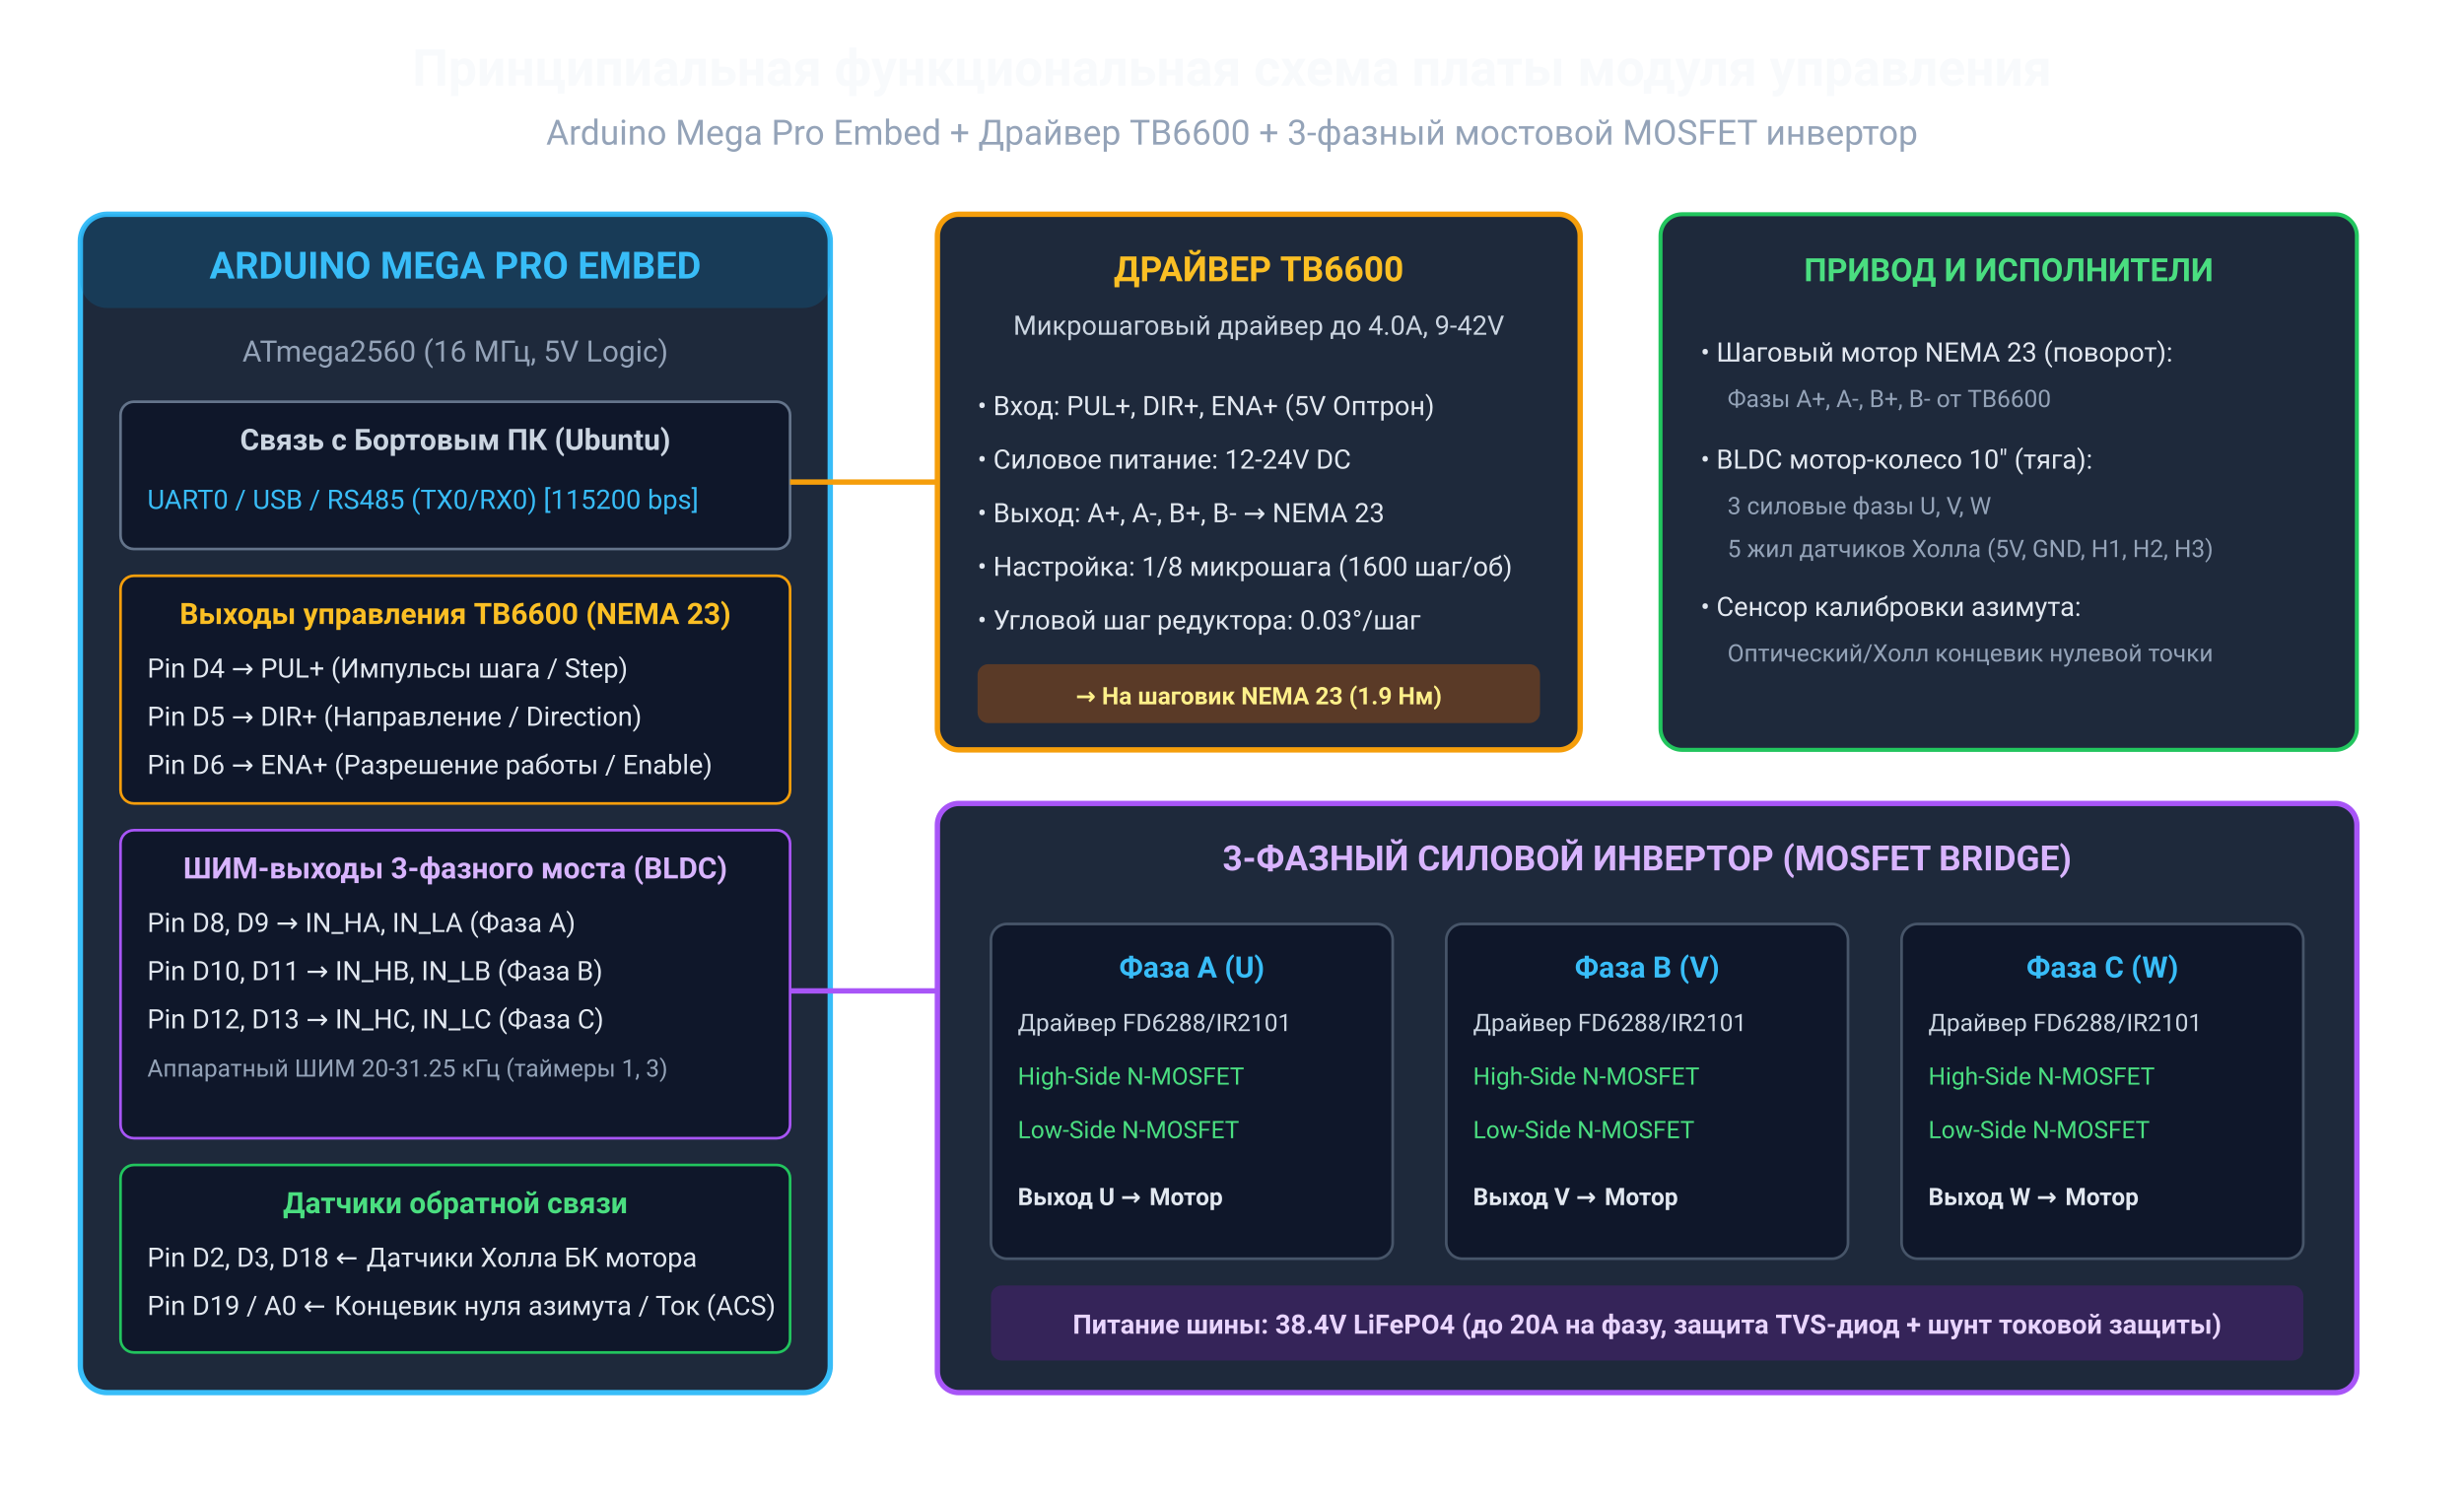
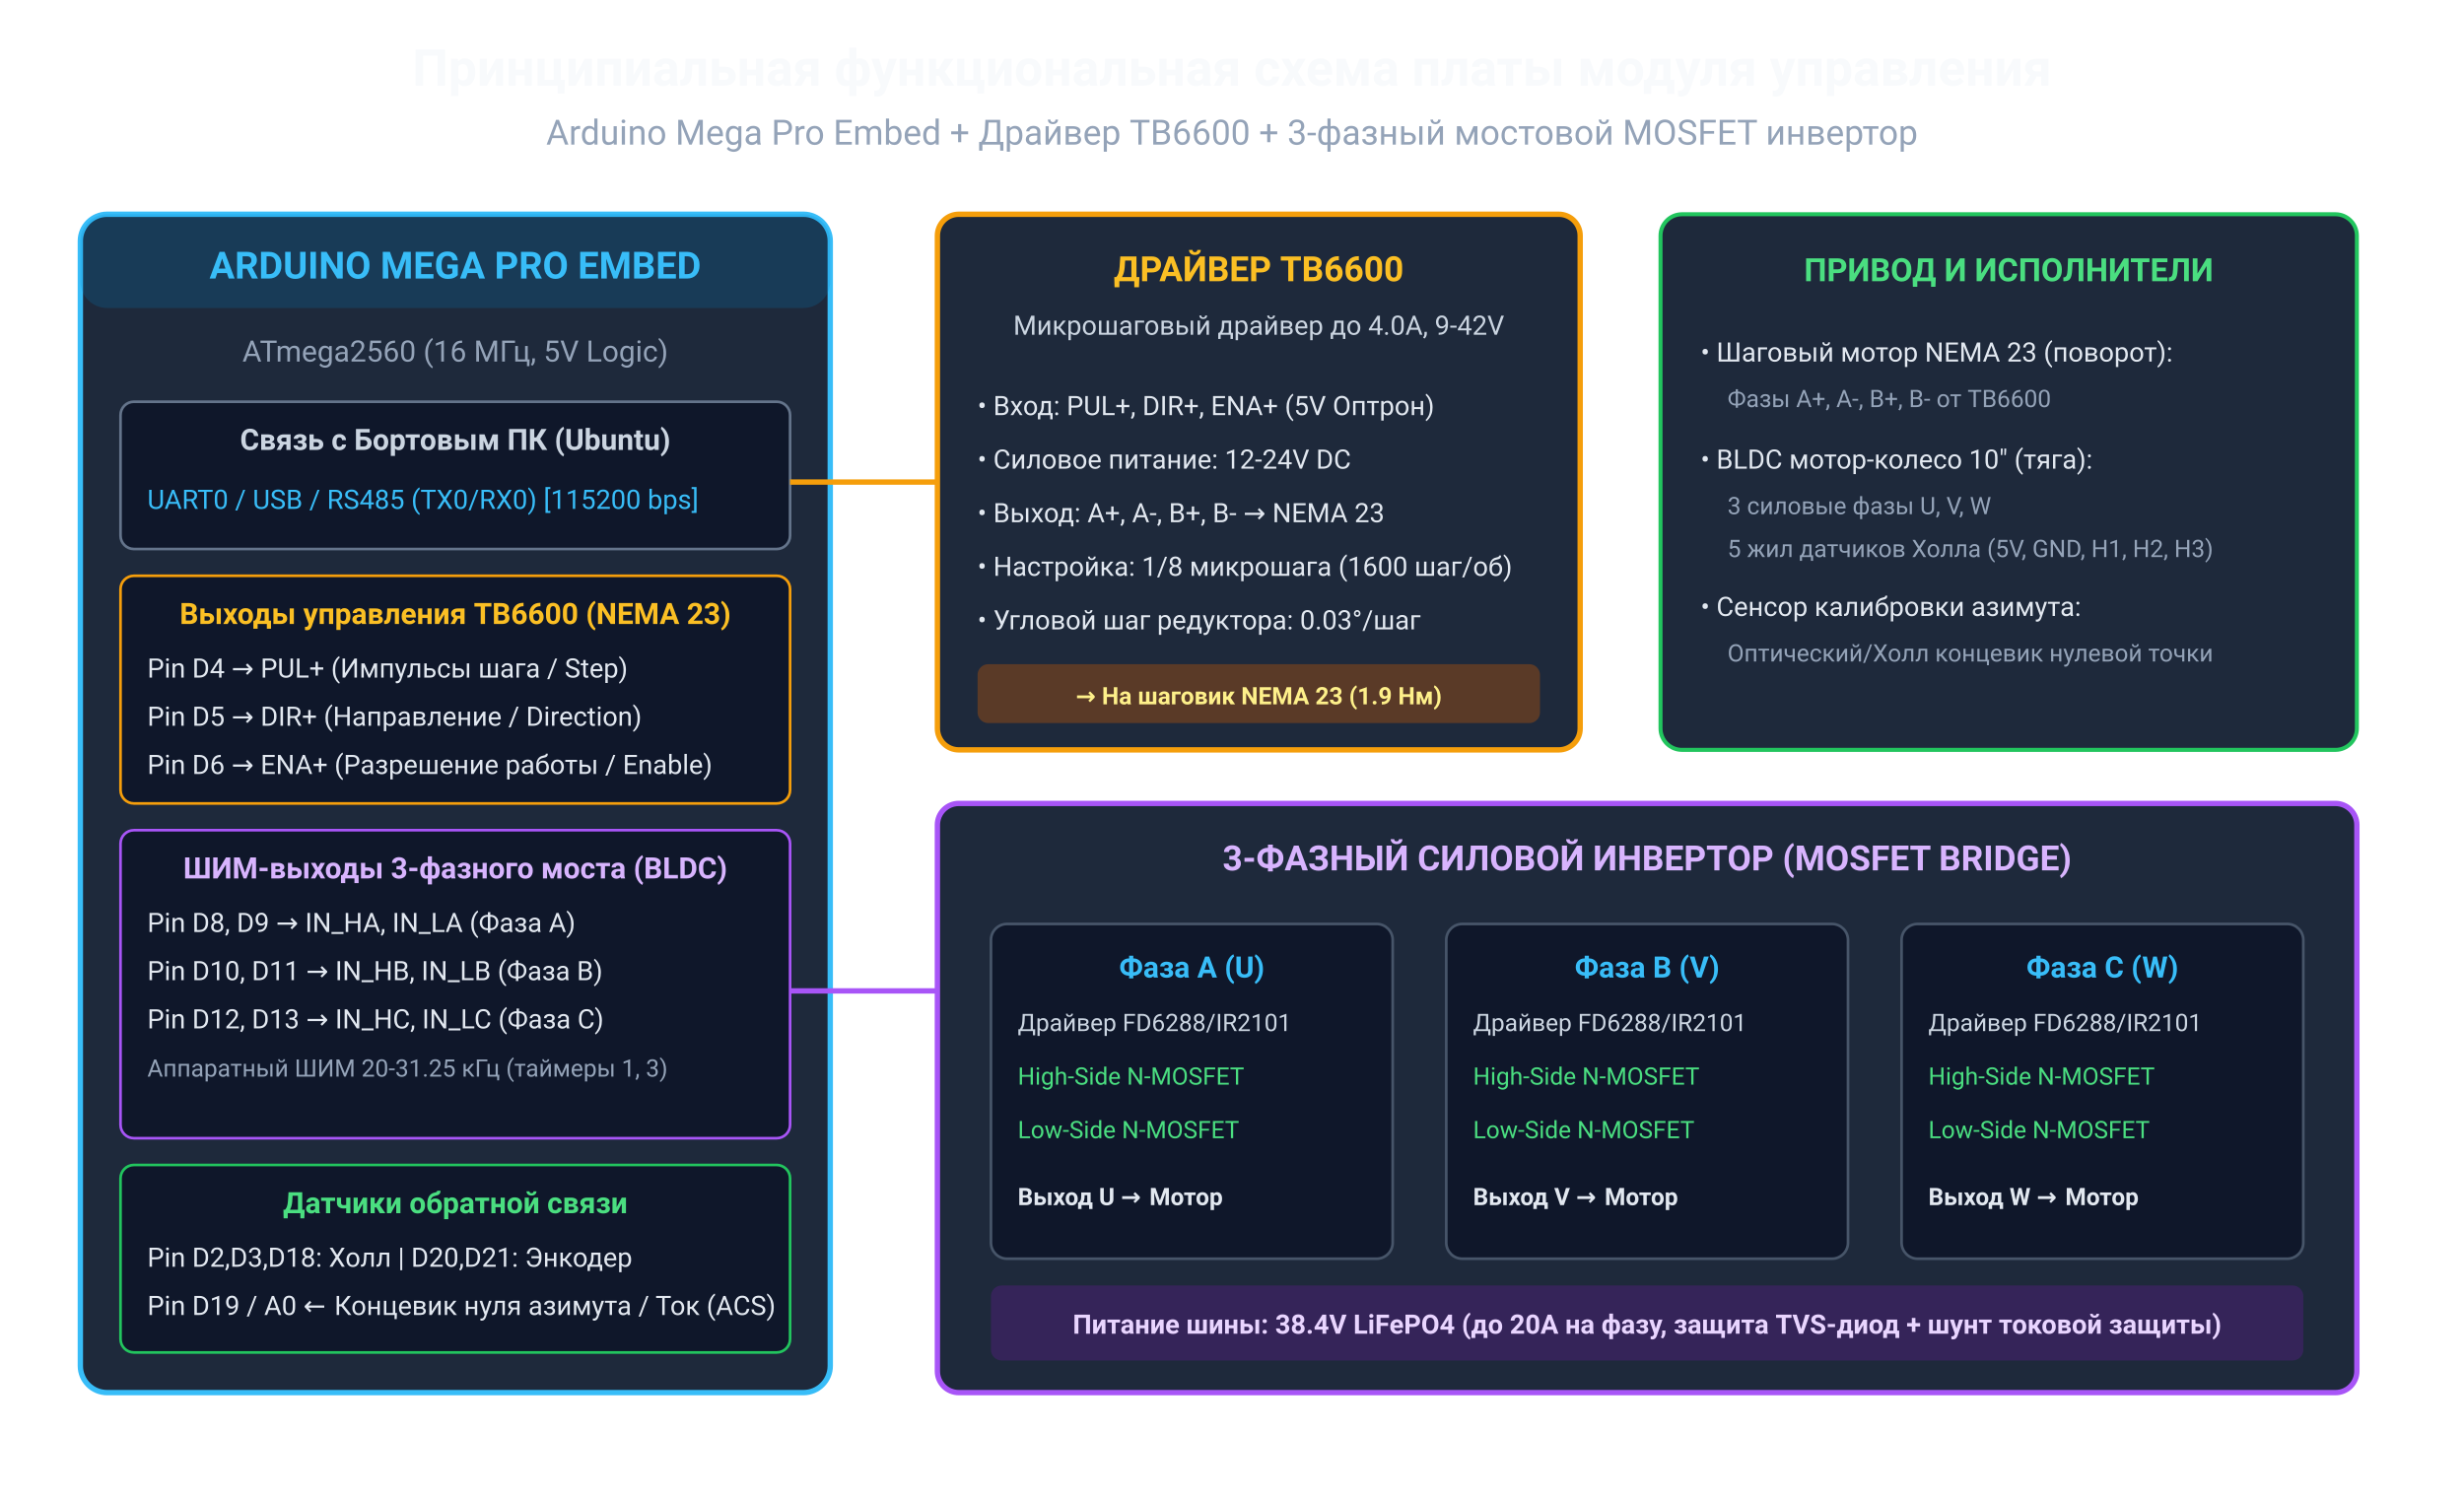
<svg xmlns="http://www.w3.org/2000/svg" viewBox="0 0 920 560" width="920" height="560" style="background:#0f172a; font-family:'Segoe UI',Roboto,sans-serif;">
  <text x="460" y="32" fill="#f8fafc" font-size="19" font-weight="bold" text-anchor="middle">Принципиальная функциональная схема платы модуля управления</text>
  <text x="460" y="54" fill="#94a3b8" font-size="13" text-anchor="middle">Arduino Mega Pro Embed + Драйвер TB6600 + 3-фазный мостовой MOSFET инвертор</text>
  <g transform="translate(30, 80)">
    <rect width="280" height="440" rx="10" fill="#1e293b" stroke="#38bdf8" stroke-width="2" />
    <rect width="280" height="35" rx="10" fill="#0284c7" opacity="0.2" />
    <text x="140" y="24" fill="#38bdf8" font-size="14" font-weight="bold" text-anchor="middle">ARDUINO MEGA PRO EMBED</text>
    <text x="140" y="55" fill="#94a3b8" font-size="11" text-anchor="middle">ATmega2560 (16 МГц, 5V Logic)</text>
    <rect x="15" y="70" width="250" height="55" rx="5" fill="#0f172a" stroke="#64748b" />
    <text x="140" y="88" fill="#cbd5e1" font-size="11" font-weight="bold" text-anchor="middle">Связь с Бортовым ПК (Ubuntu)</text>
    <text x="25" y="110" fill="#38bdf8" font-size="10">UART0 / USB / RS485 (TX0/RX0) [115200 bps]</text>
    <rect x="15" y="135" width="250" height="85" rx="5" fill="#0f172a" stroke="#f59e0b" />
    <text x="140" y="153" fill="#fbbf24" font-size="11" font-weight="bold" text-anchor="middle">Выходы управления TB6600 (NEMA 23)</text>
    <text x="25" y="173" fill="#e2e8f0" font-size="10">Pin D4 → PUL+ (Импульсы шага / Step)</text>
    <text x="25" y="191" fill="#e2e8f0" font-size="10">Pin D5 → DIR+ (Направление / Direction)</text>
    <text x="25" y="209" fill="#e2e8f0" font-size="10">Pin D6 → ENA+ (Разрешение работы / Enable)</text>
    <rect x="15" y="230" width="250" height="115" rx="5" fill="#0f172a" stroke="#a855f7" />
    <text x="140" y="248" fill="#d8b4fe" font-size="11" font-weight="bold" text-anchor="middle">ШИМ-выходы 3-фазного моста (BLDC)</text>
    <text x="25" y="268" fill="#e2e8f0" font-size="10">Pin D8, D9   → IN_HA, IN_LA (Фаза A)</text>
    <text x="25" y="286" fill="#e2e8f0" font-size="10">Pin D10, D11 → IN_HB, IN_LB (Фаза B)</text>
    <text x="25" y="304" fill="#e2e8f0" font-size="10">Pin D12, D13 → IN_HC, IN_LC (Фаза C)</text>
    <text x="25" y="322" fill="#94a3b8" font-size="9">Аппаратный ШИМ 20-31.25 кГц (таймеры 1, 3)</text>
    <rect x="15" y="355" width="250" height="70" rx="5" fill="#0f172a" stroke="#22c55e" />
    <text x="140" y="373" fill="#4ade80" font-size="11" font-weight="bold" text-anchor="middle">Датчики обратной связи</text>
-     <text x="25" y="393" fill="#e2e8f0" font-size="10">Pin D2, D3, D18 ← Датчики Холла БК мотора</text>
+     <text x="25" y="393" fill="#e2e8f0" font-size="10">Pin D2,D3,D18: Холл | D20,D21: Энкодер</text>
    <text x="25" y="411" fill="#e2e8f0" font-size="10">Pin D19 / A0 ← Концевик нуля азимута / Ток (ACS)</text>
  </g>
  <g transform="translate(350, 80)">
    <rect width="240" height="200" rx="8" fill="#1e293b" stroke="#f59e0b" stroke-width="2" />
    <text x="120" y="25" fill="#fbbf24" font-size="13" font-weight="bold" text-anchor="middle">ДРАЙВЕР TB6600</text>
    <text x="120" y="45" fill="#cbd5e1" font-size="10" text-anchor="middle">Микрошаговый драйвер до 4.0А, 9-42V</text>
    <text x="15" y="75" fill="#e2e8f0" font-size="10">• Вход: PUL+, DIR+, ENA+ (5V Оптрон)</text>
    <text x="15" y="95" fill="#e2e8f0" font-size="10">• Силовое питание: 12-24V DC</text>
    <text x="15" y="115" fill="#e2e8f0" font-size="10">• Выход: A+, A-, B+, B- → NEMA 23</text>
    <text x="15" y="135" fill="#e2e8f0" font-size="10">• Настройка: 1/8 микрошага (1600 шаг/об)</text>
    <text x="15" y="155" fill="#e2e8f0" font-size="10">• Угловой шаг редуктора: 0.03°/шаг</text>
    <rect x="15" y="168" width="210" height="22" rx="4" fill="#b45309" opacity="0.4" />
    <text x="120" y="183" fill="#fef08a" font-size="9" font-weight="bold" text-anchor="middle">→ На шаговик NEMA 23 (1.9 Нм)</text>
  </g>
  <g transform="translate(350, 300)">
    <rect width="530" height="220" rx="8" fill="#1e293b" stroke="#a855f7" stroke-width="2" />
    <text x="265" y="25" fill="#d8b4fe" font-size="13" font-weight="bold" text-anchor="middle">3-ФАЗНЫЙ СИЛОВОЙ ИНВЕРТОР (MOSFET BRIDGE)</text>
    <rect x="20" y="45" width="150" height="125" rx="6" fill="#0f172a" stroke="#475569" />
    <text x="95" y="65" fill="#38bdf8" font-size="11" font-weight="bold" text-anchor="middle">Фаза A (U)</text>
    <text x="30" y="85" fill="#cbd5e1" font-size="9">Драйвер FD6288/IR2101</text>
    <text x="30" y="105" fill="#4ade80" font-size="9">High-Side N-MOSFET</text>
    <text x="30" y="125" fill="#4ade80" font-size="9">Low-Side N-MOSFET</text>
    <text x="30" y="150" fill="#e2e8f0" font-size="9" font-weight="bold">Выход U → Мотор</text>
    <rect x="190" y="45" width="150" height="125" rx="6" fill="#0f172a" stroke="#475569" />
    <text x="265" y="65" fill="#38bdf8" font-size="11" font-weight="bold" text-anchor="middle">Фаза B (V)</text>
    <text x="200" y="85" fill="#cbd5e1" font-size="9">Драйвер FD6288/IR2101</text>
    <text x="200" y="105" fill="#4ade80" font-size="9">High-Side N-MOSFET</text>
    <text x="200" y="125" fill="#4ade80" font-size="9">Low-Side N-MOSFET</text>
    <text x="200" y="150" fill="#e2e8f0" font-size="9" font-weight="bold">Выход V → Мотор</text>
    <rect x="360" y="45" width="150" height="125" rx="6" fill="#0f172a" stroke="#475569" />
    <text x="435" y="65" fill="#38bdf8" font-size="11" font-weight="bold" text-anchor="middle">Фаза C (W)</text>
    <text x="370" y="85" fill="#cbd5e1" font-size="9">Драйвер FD6288/IR2101</text>
    <text x="370" y="105" fill="#4ade80" font-size="9">High-Side N-MOSFET</text>
    <text x="370" y="125" fill="#4ade80" font-size="9">Low-Side N-MOSFET</text>
    <text x="370" y="150" fill="#e2e8f0" font-size="9" font-weight="bold">Выход W → Мотор</text>
    <rect x="20" y="180" width="490" height="28" rx="4" fill="#581c87" opacity="0.4" />
    <text x="265" y="198" fill="#e9d5ff" font-size="10" font-weight="bold" text-anchor="middle">Питание шины: 38.4V LiFePO4 (до 20A на фазу, защита TVS-диод + шунт токовой защиты)</text>
  </g>
  <g transform="translate(620, 80)">
    <rect width="260" height="200" rx="8" fill="#1e293b" stroke="#22c55e" stroke-width="1.5" />
    <text x="130" y="25" fill="#4ade80" font-size="12" font-weight="bold" text-anchor="middle">ПРИВОД И ИСПОЛНИТЕЛИ</text>
    <text x="15" y="55" fill="#e2e8f0" font-size="10">• Шаговый мотор NEMA 23 (поворот):</text>
    <text x="25" y="72" fill="#94a3b8" font-size="9">  Фазы A+, A-, B+, B- от TB6600</text>
    <text x="15" y="95" fill="#e2e8f0" font-size="10">• BLDC мотор-колесо 10" (тяга):</text>
    <text x="25" y="112" fill="#94a3b8" font-size="9">  3 силовые фазы U, V, W</text>
    <text x="25" y="128" fill="#94a3b8" font-size="9">  5 жил датчиков Холла (5V, GND, H1, H2, H3)</text>
    <text x="15" y="150" fill="#e2e8f0" font-size="10">• Сенсор калибровки азимута:</text>
    <text x="25" y="167" fill="#94a3b8" font-size="9">  Оптический/Холл концевик нулевой точки</text>
  </g>
  <line x1="295" y1="180" x2="350" y2="180" stroke="#f59e0b" stroke-width="2" />
  <line x1="295" y1="370" x2="350" y2="370" stroke="#a855f7" stroke-width="2" />
</svg>
